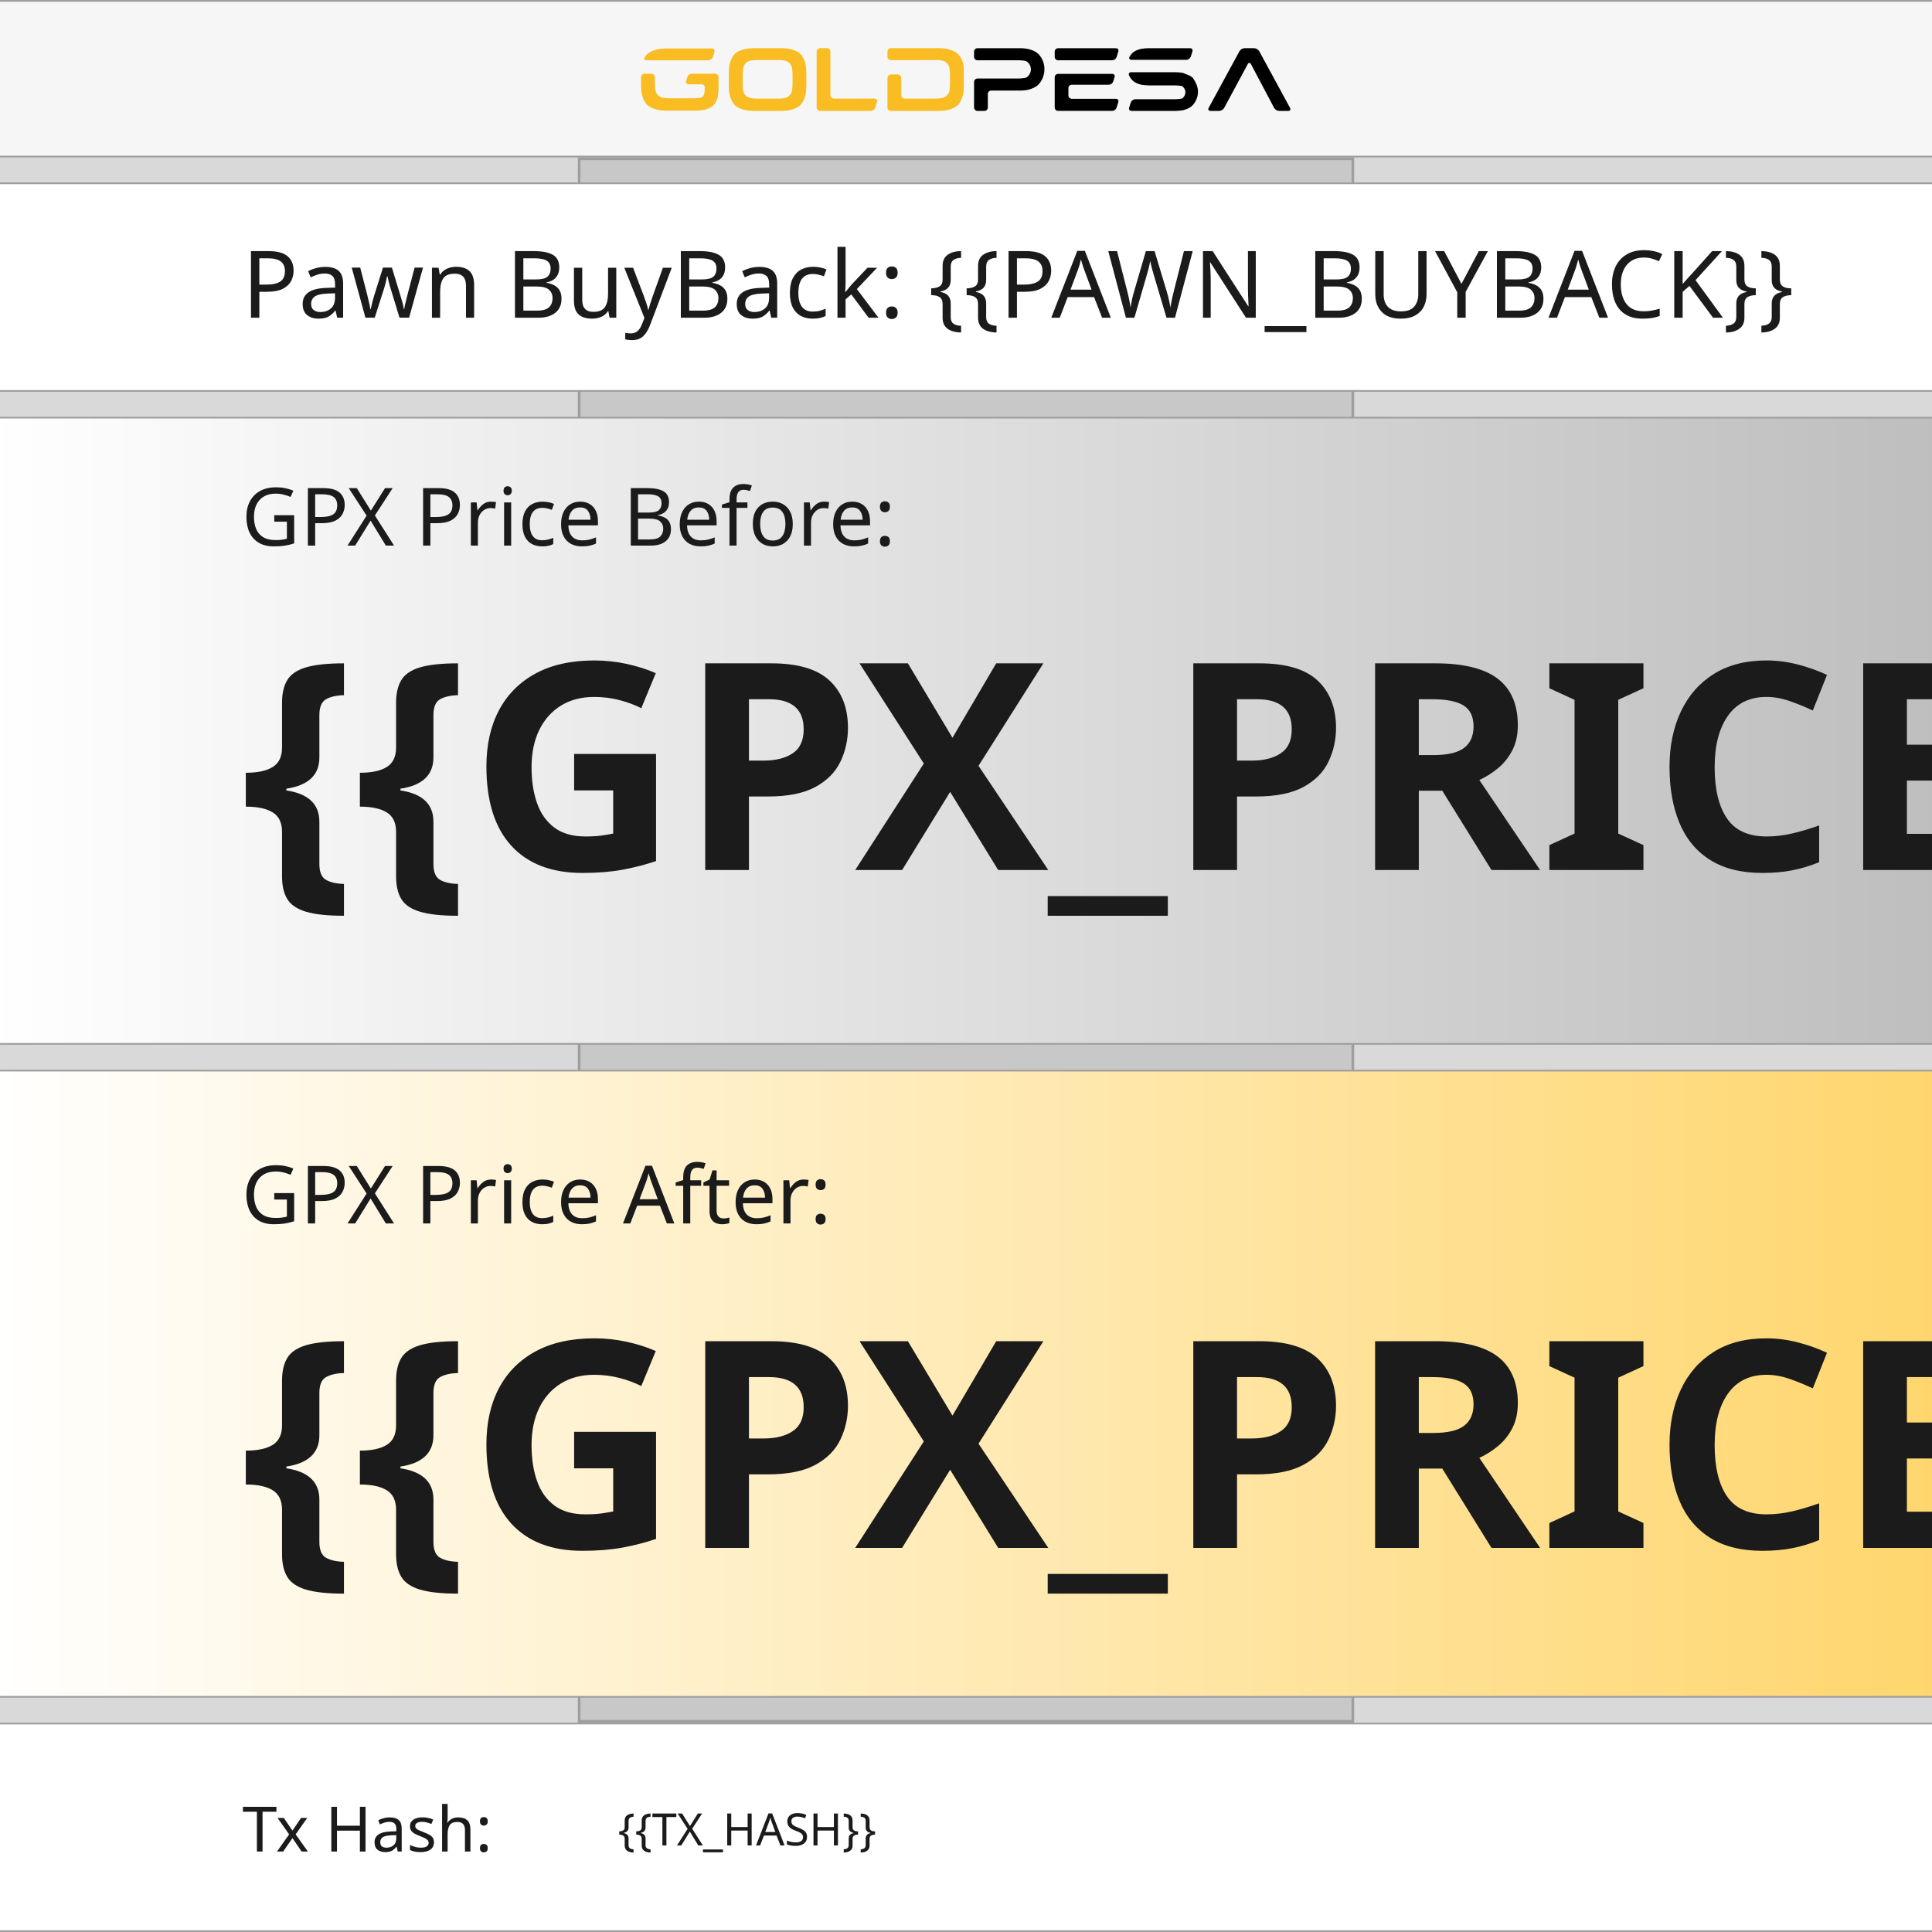
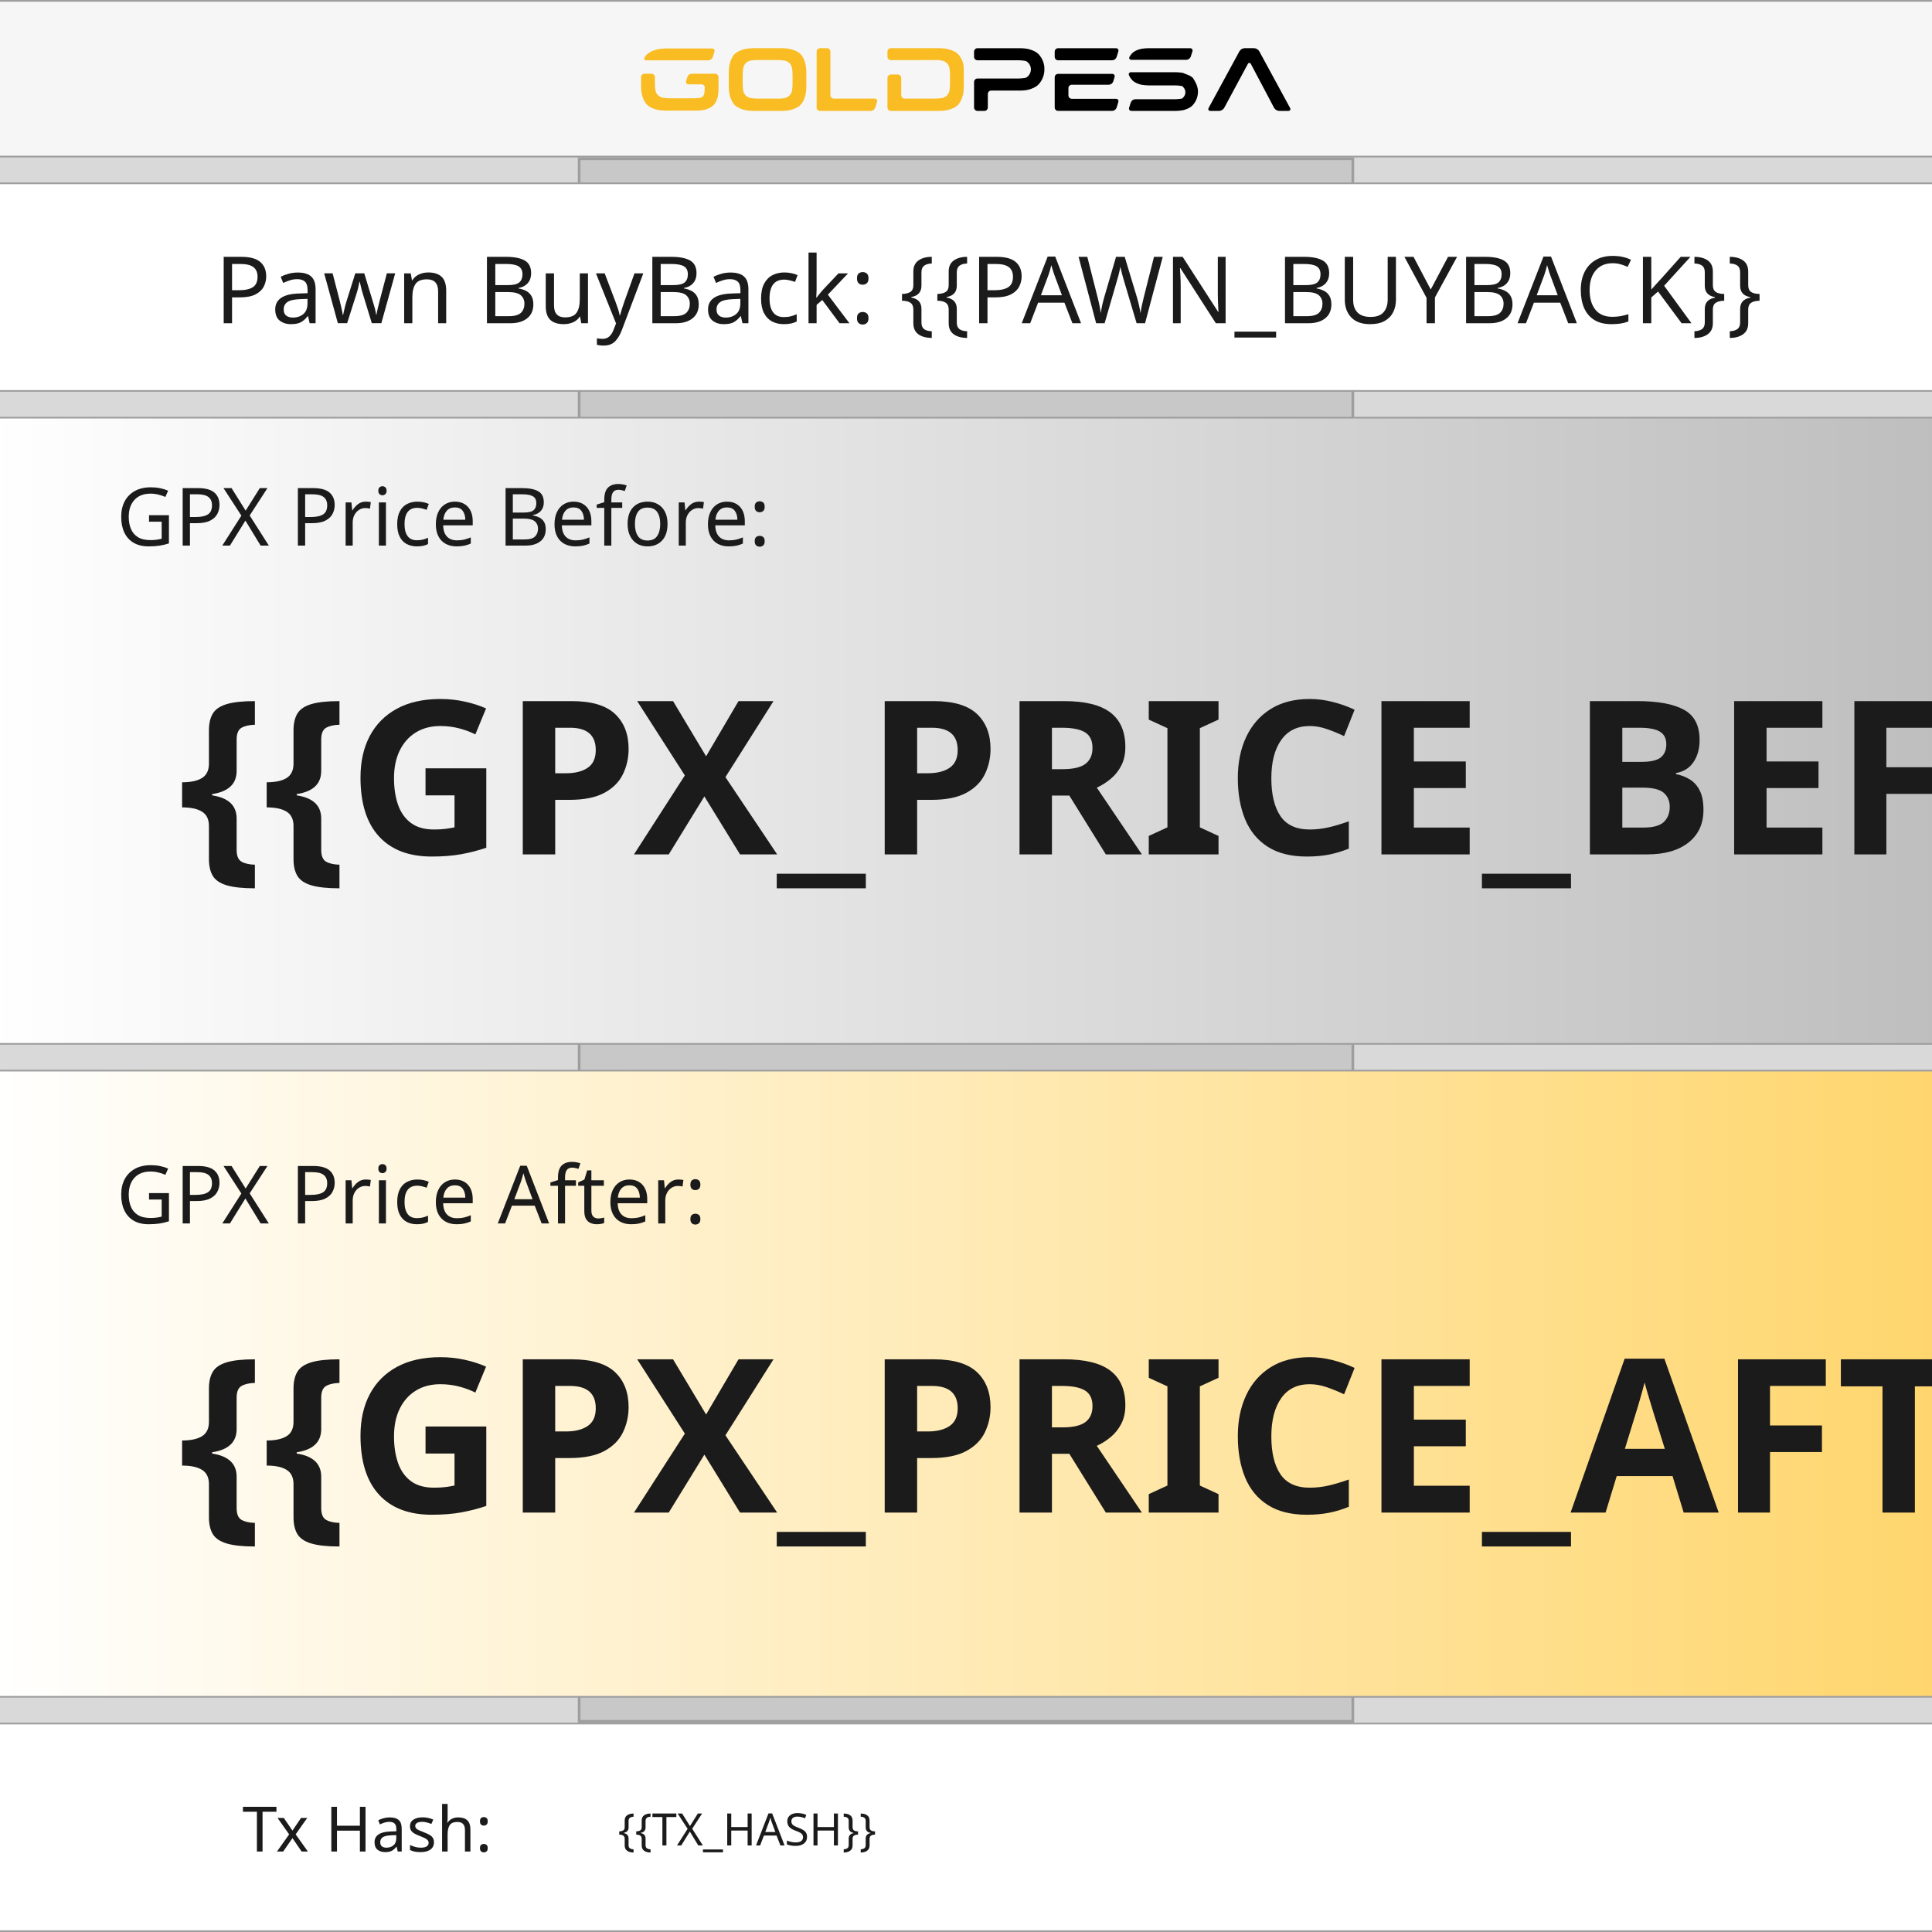
<svg xmlns="http://www.w3.org/2000/svg" width="1080" height="1080" viewBox="0 0 1080 1080" fill="none">
  <g clip-path="url(#clip0_2911_374)">
    <rect width="1080" height="1080" fill="#D9D9D9" />
    <rect x="323.75" y="88.75" width="432.5" height="873.5" fill="#C8C8C8" stroke="#9E9E9E" stroke-width="1.5" />
    <rect x="-11.526" y="102.474" width="1103.05" height="116.052" fill="white" stroke="#9E9E9E" stroke-width="0.948" />
-     <text fill="#1B1B1B" xml:space="preserve" style="white-space: pre" font-family="Roboto Mono" font-size="52.148" letter-spacing="0em">
-       <tspan x="135.231" y="177.615">Pawn BuyBack: {{PAWN_BUYBACK}}</tspan>
+     <text fill="#1B1B1B" xml:space="preserve" style="white-space: pre" font-family="Roboto Mono" font-size="52" letter-spacing="0em">
+       <tspan x="120" y="180.698">Pawn BuyBack: {{PAWN_BUYBACK}}</tspan>
    </text>
    <rect x="-6.526" y="963.474" width="1092.05" height="116.052" fill="white" stroke="#9E9E9E" stroke-width="0.948" />
    <text fill="#1B1B1B" xml:space="preserve" style="white-space: pre" font-family="Roboto Mono" font-size="35" letter-spacing="0em">
      <tspan x="135.453" y="1035.01">Tx Hash:</tspan>
    </text>
    <text fill="#1B1B1B" xml:space="preserve" style="white-space: pre" font-family="Roboto Mono" font-size="25" letter-spacing="0em">
      <tspan x="345.453" y="1031.62">{{TX_HASH}}</tspan>
    </text>
    <rect x="-6.526" y="598.474" width="1092.05" height="350.052" fill="url(#paint0_linear_2911_374)" stroke="#9E9E9E" stroke-width="0.948" />
    <text fill="#1B1B1B" xml:space="preserve" style="white-space: pre" font-family="Roboto Mono" font-size="45" letter-spacing="0em">
-       <tspan x="135" y="683.913">GPX Price After:</tspan>
+       <tspan x="65" y="683.913">GPX Price After:</tspan>
    </text>
-     <text fill="#1B1B1B" xml:space="preserve" style="white-space: pre" font-family="Roboto Mono" font-size="161.821" font-weight="bold" letter-spacing="0em">
-       <tspan x="135" y="865.289">{{GPX_PRICE_AFTER}}</tspan>
+     <text fill="#1B1B1B" xml:space="preserve" style="white-space: pre" font-family="Roboto Mono" font-size="120" font-weight="bold" letter-spacing="0em">
+       <tspan x="100" y="845.545">{{GPX_PRICE_AFTER}}</tspan>
    </text>
    <rect x="-6.526" y="233.474" width="1092.05" height="350.052" fill="url(#paint1_linear_2911_374)" stroke="#9E9E9E" stroke-width="0.948" />
    <text fill="#1B1B1B" xml:space="preserve" style="white-space: pre" font-family="Roboto Mono" font-size="45" letter-spacing="0em">
-       <tspan x="135" y="304.979">GPX Price Before:</tspan>
+       <tspan x="65" y="304.979">GPX Price Before:</tspan>
    </text>
-     <text fill="#1B1B1B" xml:space="preserve" style="white-space: pre" font-family="Roboto Mono" font-size="161.821" font-weight="bold" letter-spacing="0em">
-       <tspan x="135" y="486.356">{{GPX_PRICE_BEFORE}}</tspan>
+     <text fill="#1B1B1B" xml:space="preserve" style="white-space: pre" font-family="Roboto Mono" font-size="120" font-weight="bold" letter-spacing="0em">
+       <tspan x="100" y="477.611">{{GPX_PRICE_BEFORE}}</tspan>
    </text>
    <rect x="-6.525" y="0.475" width="1092.05" height="87.05" fill="#F6F6F6" stroke="#9E9E9E" stroke-width="0.95" />
    <g clip-path="url(#clip1_2911_374)">
      <path d="M360.267 41.224C359.763 41.225 359.28 41.426 358.923 41.783C358.567 42.139 358.366 42.623 358.364 43.127V48.48C358.384 49.746 358.498 51.01 358.705 52.259C358.705 52.259 359.396 56.044 361.514 58.388C363.667 60.7 368.07 61.489 368.07 61.489C369.319 61.695 370.582 61.807 371.848 61.825H389.779C391.043 61.803 392.304 61.677 393.548 61.448C393.548 61.448 396.829 60.782 398.743 58.88C400.671 57.005 401.283 53.868 401.283 53.868C401.504 52.622 401.626 51.361 401.647 50.095V43.127C401.645 42.623 401.444 42.14 401.087 41.783C400.731 41.427 400.248 41.225 399.744 41.224H386.658C386.114 41.248 385.59 41.435 385.154 41.76C384.717 42.085 384.388 42.534 384.21 43.048L383.533 45.315C383.232 46.319 383.843 47.14 384.89 47.14H392.05C393.096 47.14 393.953 47.869 393.953 48.761C393.953 49.653 393.851 51.235 393.727 52.273C393.625 52.857 393.358 53.4 392.959 53.839C392.552 54.278 392.014 54.574 391.425 54.681C390.169 54.843 388.904 54.933 387.638 54.949H374.154C372.889 54.929 371.627 54.814 370.379 54.605C369.43 54.388 368.555 53.925 367.842 53.262C367.131 52.562 366.638 51.672 366.42 50.699C366.217 49.449 366.106 48.186 366.087 46.92V43.126C366.085 42.622 365.884 42.139 365.528 41.782C365.172 41.426 364.689 41.225 364.185 41.223H360.267V41.224Z" fill="#F9BC22" />
      <path d="M360.354 32.053C359.852 32.973 360.298 33.724 361.345 33.724H395.991C396.536 33.699 397.061 33.513 397.5 33.189C397.938 32.866 398.271 32.419 398.454 31.905L399.368 28.931C399.675 27.93 399.071 27.113 398.025 27.113H371.939C370.673 27.132 369.41 27.244 368.161 27.447C368.161 27.447 363.661 28.253 361.569 30.5C361.11 30.973 360.703 31.494 360.354 32.053Z" fill="#F9BC22" />
      <path d="M437.247 61.998H420.9C419.634 61.98 418.371 61.868 417.122 61.662C416.281 61.495 415.454 61.266 414.646 60.977C413.902 60.718 413.181 60.397 412.49 60.017C411.773 59.633 411.12 59.139 410.555 58.555C410.031 57.965 409.583 57.312 409.22 56.612C408.882 55.968 408.592 55.301 408.353 54.615C408.097 53.901 407.893 53.17 407.742 52.427C407.535 51.179 407.421 49.917 407.402 48.651V40.285C407.421 39.02 407.532 37.757 407.734 36.507C407.884 35.749 408.087 35.003 408.342 34.274C408.578 33.581 408.865 32.907 409.202 32.257C409.558 31.56 410.002 30.912 410.524 30.328C411.082 29.755 411.728 29.274 412.438 28.903C413.134 28.529 413.86 28.214 414.608 27.959C415.429 27.672 416.269 27.444 417.122 27.276C418.372 27.071 419.634 26.959 420.9 26.94V26.941H437.249C438.515 26.96 439.778 27.071 441.028 27.273C441.886 27.441 442.732 27.67 443.559 27.957C444.308 28.211 445.034 28.527 445.73 28.902C446.435 29.271 447.075 29.753 447.623 30.329C448.144 30.904 448.588 31.544 448.945 32.234C449.281 32.874 449.568 33.539 449.804 34.222C450.058 34.94 450.261 35.675 450.41 36.421C450.615 37.671 450.727 38.934 450.746 40.2V48.739C450.726 50.004 450.608 51.265 450.394 52.511C450.24 53.248 450.034 53.972 449.778 54.68C449.539 55.357 449.249 56.016 448.913 56.651C448.554 57.338 448.11 57.978 447.591 58.555C447.035 59.142 446.389 59.636 445.677 60.019C444.986 60.4 444.264 60.721 443.519 60.98C442.706 61.269 441.873 61.498 441.027 61.665C439.777 61.868 438.514 61.98 437.247 61.998ZM423.23 33.552C421.964 33.571 420.702 33.679 419.451 33.877C419.16 33.938 418.875 34.026 418.601 34.141C417.965 34.398 417.385 34.775 416.892 35.251C416.417 35.744 416.043 36.325 415.79 36.961C415.672 37.244 415.579 37.537 415.512 37.837C415.293 39.083 415.172 40.344 415.152 41.609V47.178C415.171 48.443 415.285 49.705 415.492 50.953C415.554 51.239 415.646 51.519 415.765 51.786C416.031 52.408 416.42 52.969 416.911 53.435C417.411 53.902 417.993 54.274 418.627 54.532C418.893 54.645 419.17 54.732 419.453 54.792C420.703 54.992 421.966 55.101 423.232 55.119H436.851C436.854 55.119 437.697 54.968 438.728 54.78C439.024 54.717 439.313 54.628 439.593 54.514C440.221 54.268 440.795 53.902 441.283 53.437C441.556 53.181 441.797 52.892 441.999 52.577C442.168 52.313 442.314 52.035 442.435 51.746C442.555 51.464 442.648 51.171 442.711 50.871C442.913 49.622 443.024 48.359 443.043 47.093V41.599C443.023 40.334 442.908 39.071 442.699 37.823C442.634 37.52 442.541 37.224 442.421 36.939C442.302 36.649 442.159 36.37 441.992 36.104C441.796 35.791 441.562 35.503 441.296 35.247C440.801 34.766 440.216 34.387 439.574 34.131C439.298 34.016 439.011 33.928 438.717 33.869C437.467 33.676 436.204 33.571 434.939 33.553L423.23 33.552Z" fill="#F9BC22" />
      <path d="M456.501 60.097C456.503 60.601 456.704 61.084 457.061 61.44C457.417 61.796 457.901 61.997 458.405 61.998H486.793C487.338 61.974 487.863 61.788 488.302 61.464C488.741 61.14 489.074 60.693 489.259 60.18L490.259 56.941C490.568 55.939 489.965 55.121 488.919 55.121H466.103C465.599 55.12 465.116 54.919 464.759 54.562C464.402 54.206 464.201 53.723 464.2 53.219V28.843C464.198 28.339 463.997 27.855 463.64 27.499C463.284 27.142 462.801 26.941 462.296 26.94H458.406C457.902 26.941 457.418 27.142 457.062 27.499C456.705 27.855 456.504 28.339 456.503 28.843V60.097H456.501Z" fill="#F9BC22" />
      <path d="M496.096 60.098C496.097 60.602 496.299 61.085 496.655 61.442C497.012 61.798 497.495 61.999 497.999 62H525.256C526.522 61.981 527.784 61.87 529.034 61.667C529.034 61.667 533.52 60.871 535.618 58.551C537.699 56.272 538.403 52.513 538.403 52.513C538.616 51.266 538.734 50.005 538.753 48.74V40.197C538.753 39.151 538.709 37.705 538.656 36.982C538.534 36.143 538.366 35.312 538.151 34.491C538.15 34.49 537.789 33.711 537.348 32.761C536.892 31.871 536.312 31.05 535.624 30.324C533.582 28.074 529.034 27.27 529.034 27.27C527.784 27.068 526.521 26.957 525.255 26.938H497.999C497.495 26.94 497.011 27.141 496.655 27.497C496.298 27.854 496.097 28.337 496.096 28.841V31.701C496.097 32.206 496.298 32.688 496.655 33.045C497.012 33.401 497.495 33.602 497.999 33.603L522.947 33.592C523.993 33.591 524.911 33.591 524.987 33.592C525.063 33.594 526.09 33.788 527.115 34.006C527.95 34.242 528.709 34.694 529.315 35.316C530.029 36.018 530.522 36.914 530.731 37.894C530.93 39.144 531.039 40.407 531.058 41.673V47.101C531.038 48.367 530.926 49.63 530.721 50.88C530.498 51.856 529.996 52.746 529.277 53.442C528.566 54.11 527.688 54.575 526.736 54.788C525.487 54.996 524.225 55.11 522.959 55.129H505.696C505.192 55.128 504.709 54.927 504.352 54.571C503.995 54.214 503.794 53.731 503.793 53.227V43.555C503.791 43.051 503.59 42.568 503.233 42.211C502.877 41.854 502.394 41.653 501.889 41.652H498C497.496 41.653 497.013 41.854 496.656 42.211C496.3 42.568 496.099 43.051 496.097 43.555V60.098H496.096Z" fill="#F9BC22" />
      <path d="M544.509 60.093C544.51 60.597 544.712 61.08 545.068 61.436C545.425 61.792 545.908 61.993 546.412 61.995H550.301C550.805 61.993 551.288 61.792 551.645 61.436C552.002 61.08 552.203 60.597 552.204 60.093V52.536C552.206 52.032 552.407 51.549 552.764 51.193C553.12 50.836 553.604 50.636 554.108 50.634H570.526C571.791 50.614 573.053 50.495 574.3 50.277C574.3 50.277 578.497 49.477 580.651 47.098C582.737 44.788 583.872 41.776 583.83 38.664C583.872 35.598 582.734 32.633 580.653 30.381C578.551 28.069 574.301 27.288 574.301 27.288C573.053 27.078 571.791 26.963 570.526 26.943H546.412C545.908 26.945 545.425 27.146 545.068 27.503C544.711 27.859 544.51 28.342 544.509 28.846V31.79C544.51 32.294 544.711 32.777 545.068 33.133C545.425 33.49 545.908 33.691 546.412 33.693H569.496C570.761 33.714 572.022 33.837 573.267 34.059C573.267 34.059 574.033 34.21 574.923 35.229C575.806 36.191 576.289 37.454 576.272 38.759C576.279 40.077 575.8 41.352 574.926 42.339C573.971 43.376 573.186 43.53 573.186 43.53C571.94 43.75 570.678 43.872 569.413 43.894H546.412C545.908 43.895 545.425 44.096 545.068 44.453C544.711 44.81 544.51 45.293 544.509 45.797V60.092V60.093Z" fill="black" />
      <path d="M589.589 60.089C589.59 60.593 589.791 61.076 590.148 61.432C590.505 61.789 590.988 61.989 591.492 61.991H621.741C622.285 61.967 622.81 61.781 623.248 61.457C623.685 61.132 624.016 60.685 624.198 60.171L625.144 57.05C625.449 56.048 624.841 55.23 623.795 55.23H599.16C598.656 55.228 598.172 55.027 597.816 54.67C597.459 54.313 597.258 53.83 597.257 53.325V49.268C597.258 48.764 597.459 48.281 597.816 47.924C598.172 47.567 598.656 47.366 599.16 47.364H619.848C620.392 47.34 620.917 47.154 621.355 46.829C621.792 46.505 622.123 46.057 622.304 45.543L623.043 43.116C623.348 42.114 622.739 41.295 621.693 41.295H591.49C590.986 41.296 590.503 41.497 590.146 41.854C589.79 42.211 589.589 42.694 589.587 43.198V60.089H589.589Z" fill="black" />
      <path d="M589.588 31.792C589.59 32.297 589.791 32.78 590.147 33.136C590.504 33.493 590.987 33.694 591.491 33.696H621.741C622.285 33.672 622.81 33.485 623.247 33.161C623.685 32.836 624.016 32.388 624.197 31.874L625.144 28.767C625.449 27.767 624.84 26.947 623.794 26.947H591.49C590.986 26.949 590.503 27.15 590.146 27.506C589.79 27.863 589.589 28.346 589.587 28.85V31.792H589.588Z" fill="black" />
      <path d="M631.193 60.181C630.877 61.18 631.475 61.996 632.521 61.996H657.418C658.683 61.974 659.944 61.852 661.189 61.629C661.189 61.629 664.859 60.908 666.776 58.759C668.691 56.638 669.729 53.869 669.679 51.012C669.679 48.109 667.789 45.094 667.789 45.094C667.233 44.206 666.778 43.48 666.777 43.479C666.775 43.478 666.081 42.977 665.231 42.366L661.194 40.718C659.945 40.511 658.683 40.398 657.417 40.378H641.071C641.039 40.378 640.066 40.364 639.02 40.364H632.289C631.242 40.364 630.712 41.156 631.112 42.123C631.533 43.047 632.094 43.9 632.773 44.655C634.63 46.732 638.162 47.393 638.162 47.393C639.409 47.605 640.671 47.721 641.937 47.741H657.211C658.467 47.765 659.718 47.9 660.95 48.145L661.638 48.935C662.289 49.677 662.644 50.633 662.637 51.62C662.63 52.607 662.26 53.558 661.599 54.291C661.366 54.573 661.112 54.838 660.84 55.083C659.597 55.318 658.337 55.447 657.073 55.469H634.587C634.041 55.494 633.515 55.679 633.074 56.002C632.633 56.325 632.298 56.771 632.109 57.283L631.193 60.181Z" fill="black" />
      <path d="M631.417 31.731C630.961 32.673 631.445 33.444 632.492 33.444H663.175C663.721 33.42 664.248 33.234 664.689 32.911C665.13 32.589 665.466 32.143 665.654 31.63L666.568 28.757C666.883 27.759 666.287 26.942 665.241 26.942H641.955C640.689 26.961 639.427 27.07 638.177 27.269C638.177 27.269 634.562 27.899 632.791 29.864C632.252 30.422 631.789 31.05 631.417 31.731Z" fill="black" />
      <path d="M712.241 60.316C712.534 60.803 712.942 61.211 713.429 61.504C713.916 61.797 714.467 61.966 715.034 61.998H720.153C721.199 61.998 721.646 61.244 721.147 60.327L703.909 28.612C703.61 28.128 703.198 27.722 702.708 27.431C702.218 27.14 701.665 26.972 701.097 26.94H695.691C695.122 26.972 694.569 27.141 694.08 27.432C693.59 27.723 693.178 28.128 692.878 28.612L675.641 60.327C675.141 61.247 675.588 61.998 676.635 61.998H681.52C682.088 61.966 682.64 61.797 683.129 61.505C683.618 61.213 684.028 60.807 684.325 60.322L697.5 35.836C697.997 34.913 698.803 34.916 699.293 35.843L712.241 60.316Z" fill="black" />
    </g>
  </g>
  <defs>
    <linearGradient id="paint0_linear_2911_374" x1="1086" y1="773.5" x2="-7" y2="773.5" gradientUnits="userSpaceOnUse">
      <stop stop-color="#FFD66D" />
      <stop offset="1" stop-color="white" />
    </linearGradient>
    <linearGradient id="paint1_linear_2911_374" x1="1086" y1="408.5" x2="-7" y2="408.5" gradientUnits="userSpaceOnUse">
      <stop stop-color="#BEBEBE" />
      <stop offset="1" stop-color="white" />
    </linearGradient>
    <clipPath id="clip0_2911_374">
      <rect width="1080" height="1080" fill="white" />
    </clipPath>
    <clipPath id="clip1_2911_374">
      <rect width="362.987" height="35.062" fill="white" transform="translate(358.364 26.938)" />
    </clipPath>
  </defs>
</svg>
